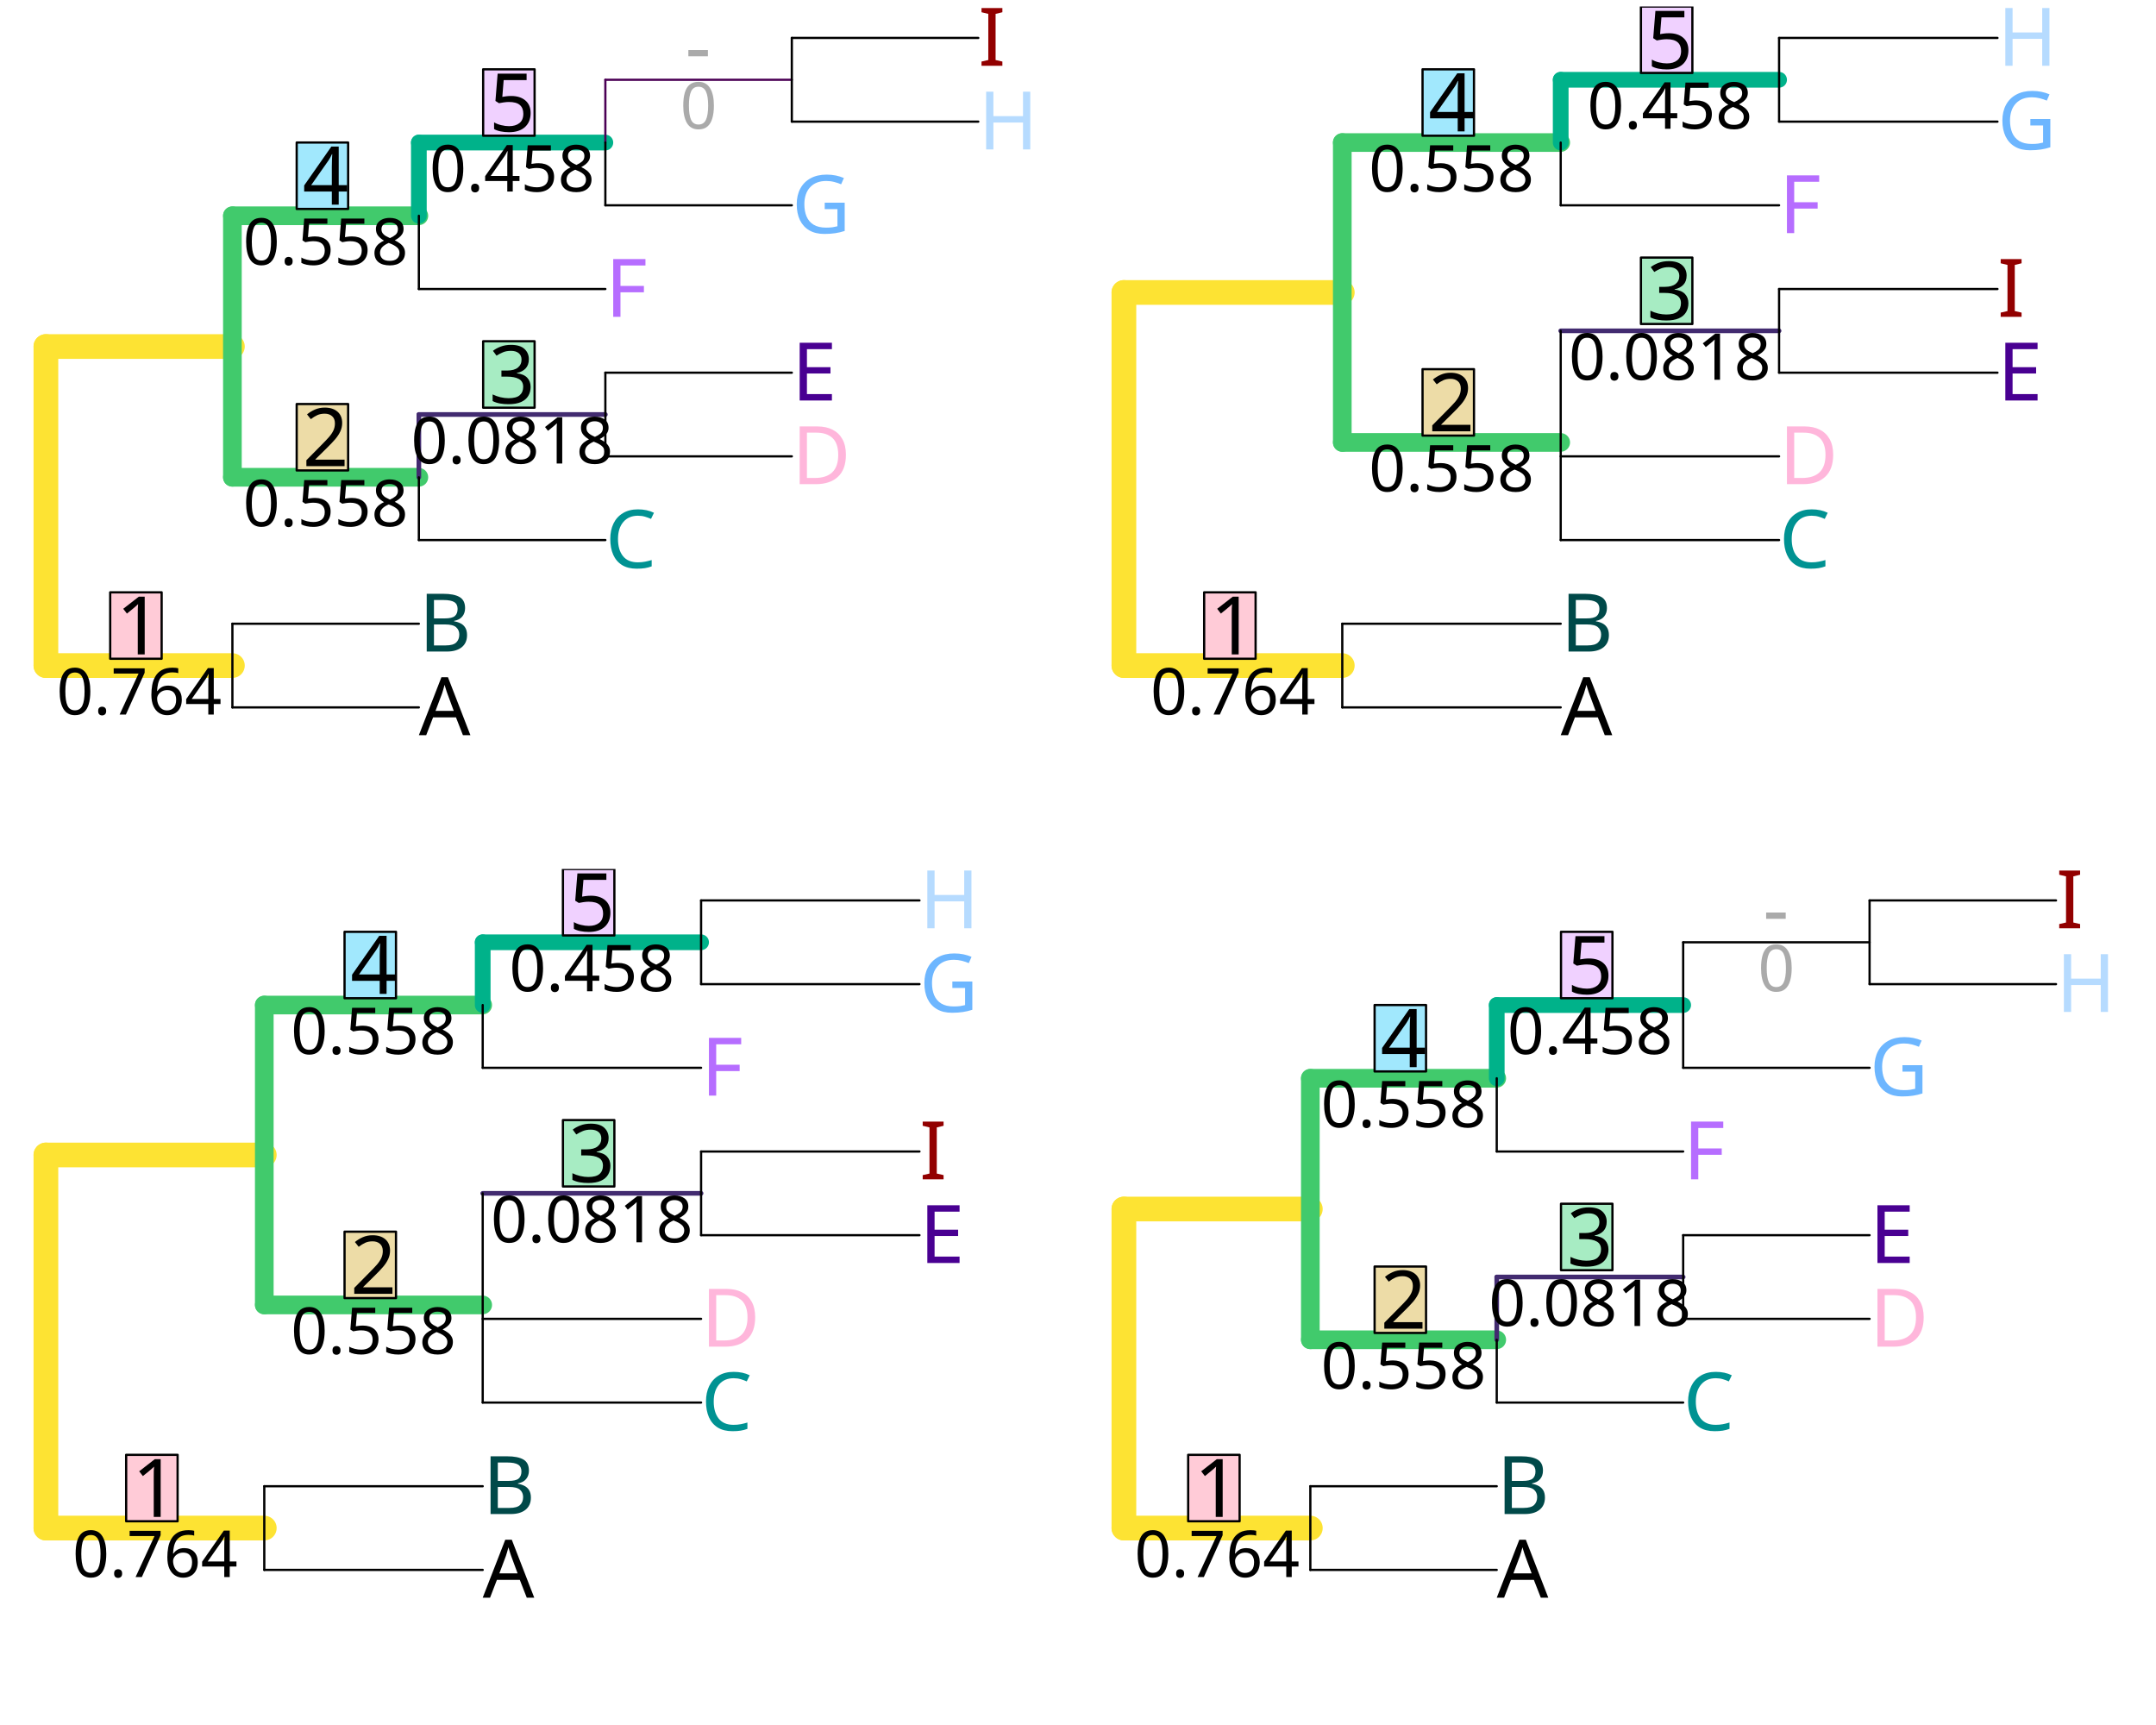
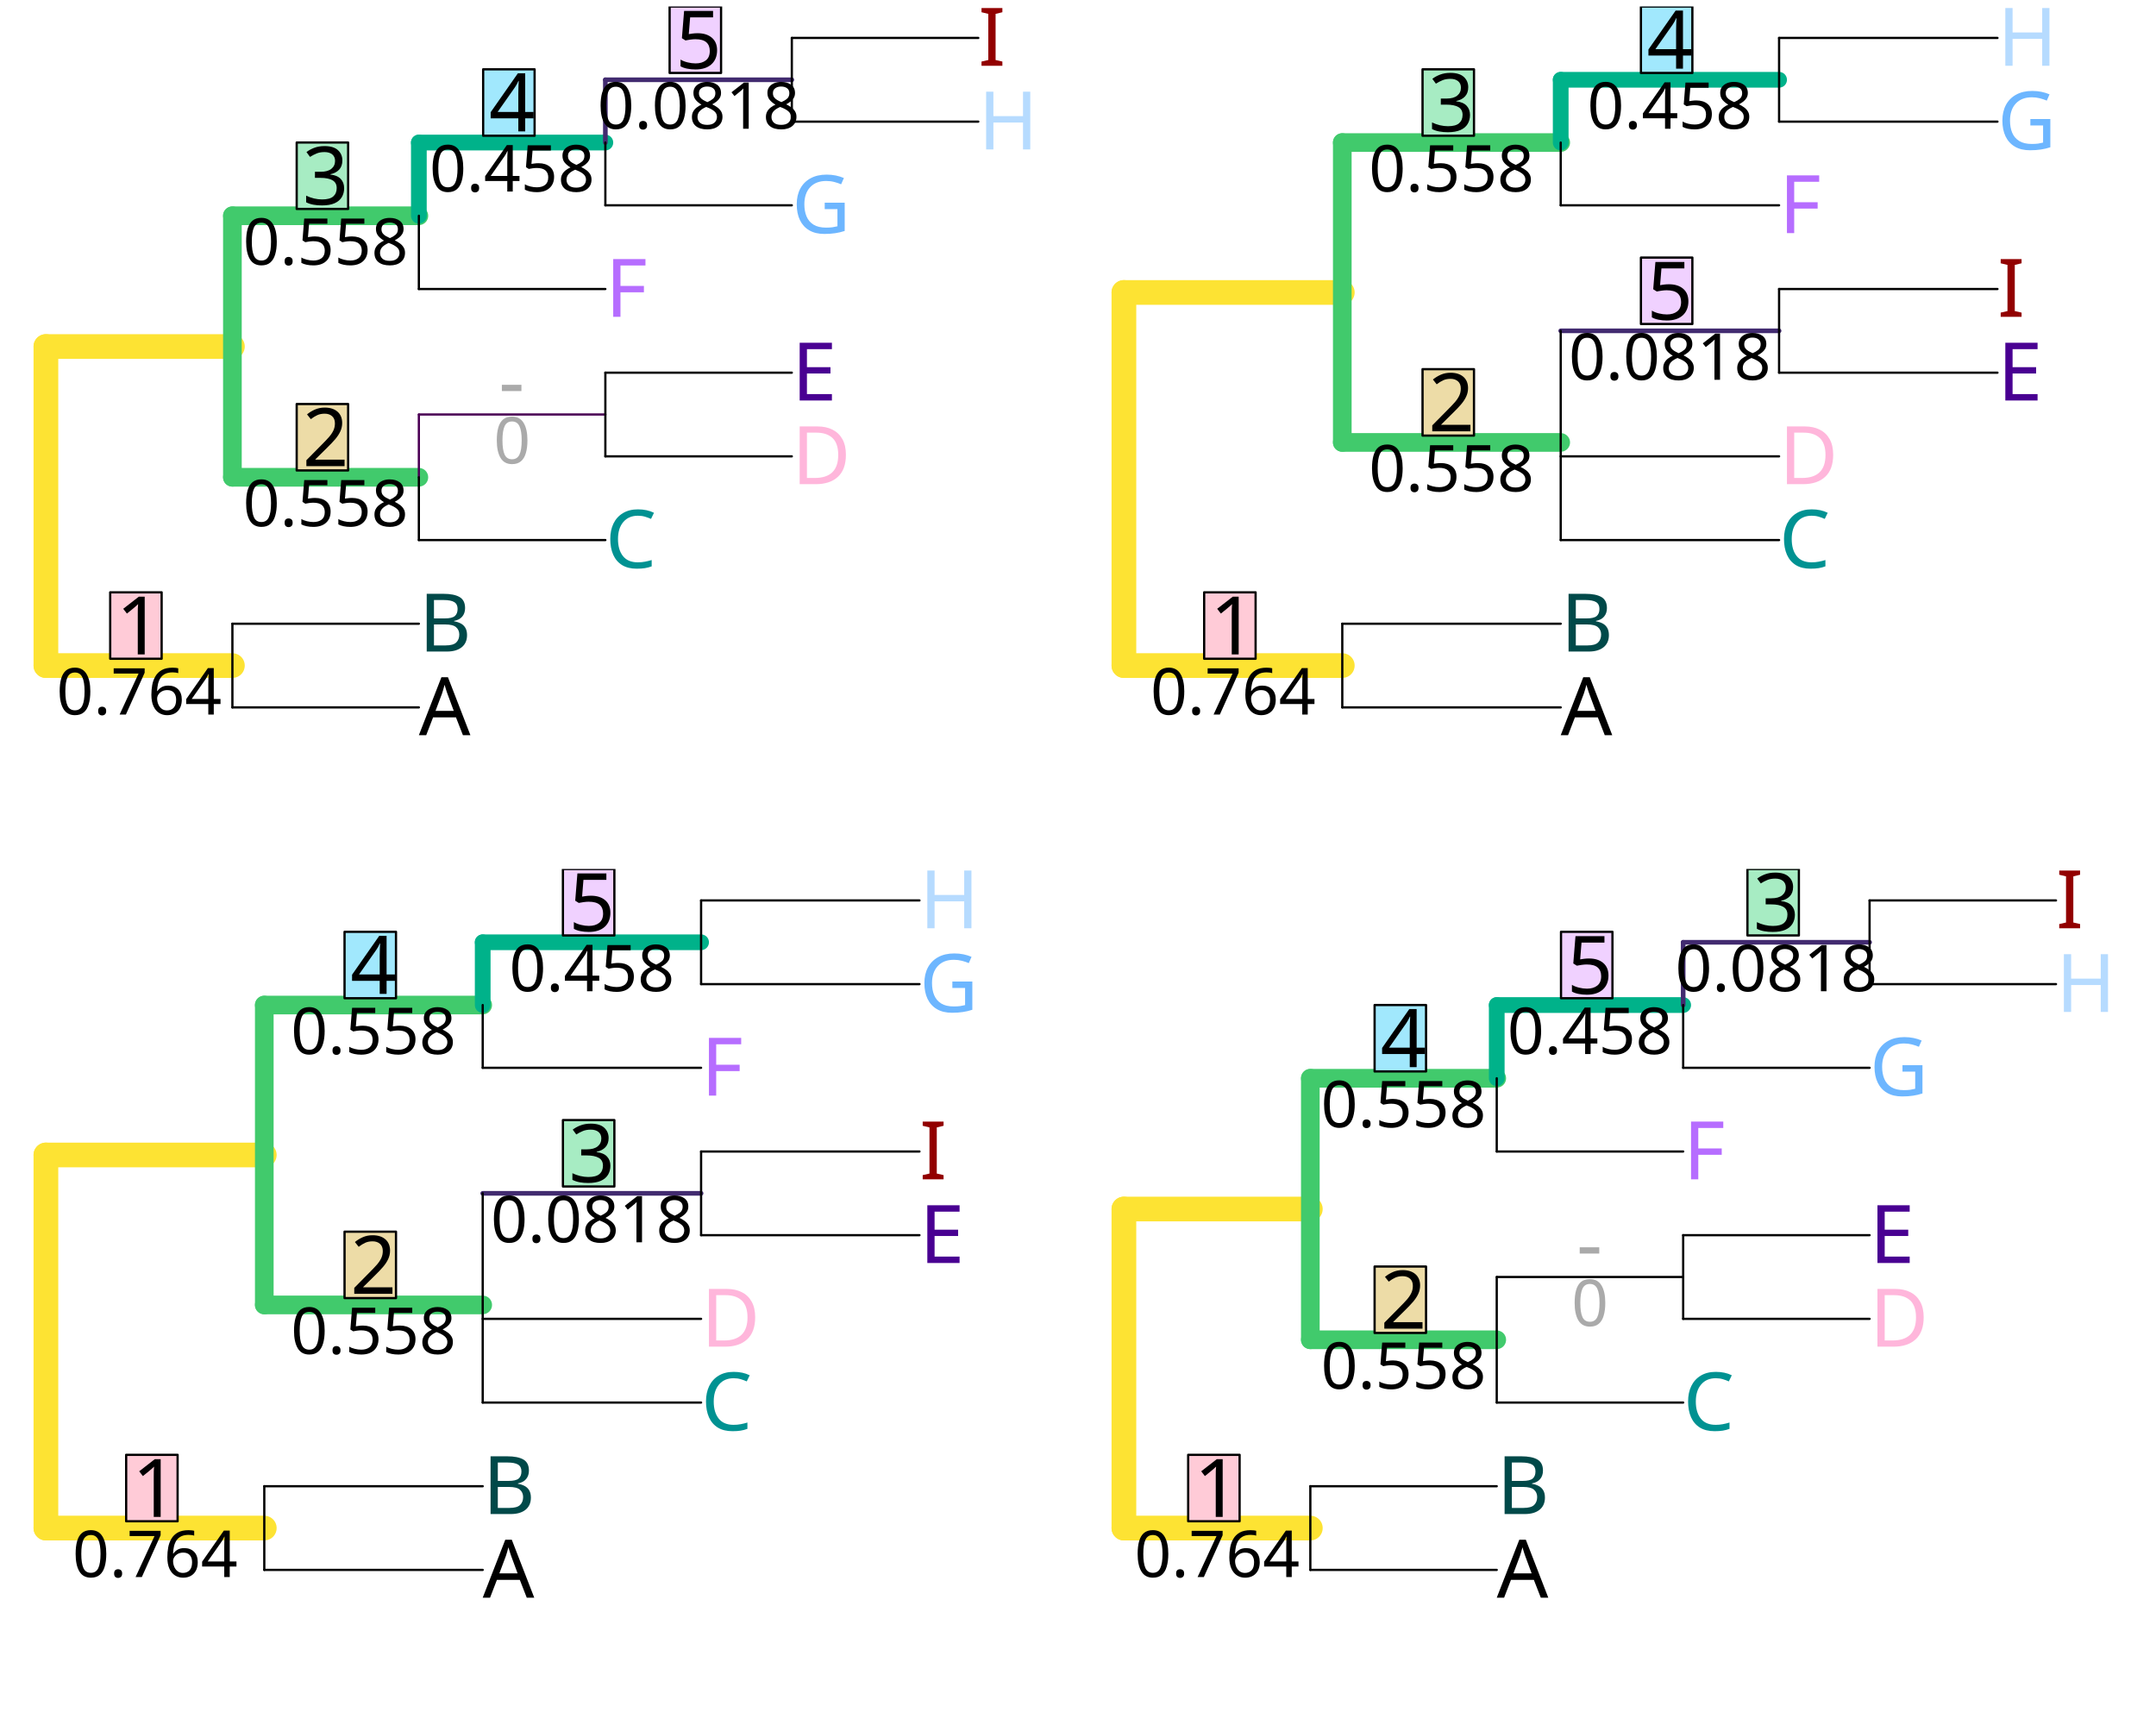
<svg xmlns="http://www.w3.org/2000/svg" class="svglite" data-engine-version="2.0" width="720.00pt" height="576.00pt" viewBox="0 0 720.00 576.00">
  <defs>
    <style type="text/css">
    .svglite line, .svglite polyline, .svglite polygon, .svglite path, .svglite rect, .svglite circle {
      fill: none;
      stroke: #000000;
      stroke-linecap: round;
      stroke-linejoin: round;
      stroke-miterlimit: 10.00;
    }
  </style>
  </defs>
  <rect width="100%" height="100%" style="stroke: none; fill: #FFFFFF;" />
  <defs>
    <clipPath id="cpMC4wMHw3MjAuMDB8MC4wMHw1NzYuMDA=">
      <rect x="0.00" y="0.00" width="720.00" height="576.00" />
    </clipPath>
  </defs>
  <g clip-path="url(#cpMC4wMHw3MjAuMDB8MC4wMHw1NzYuMDA=)">
</g>
  <defs>
    <clipPath id="cpMC4wMHwzNjAuMDB8MC4wMHwyODguMDA=">
      <rect x="0.00" y="0.00" width="360.00" height="288.00" />
    </clipPath>
  </defs>
  <g clip-path="url(#cpMC4wMHwzNjAuMDB8MC4wMHwyODguMDA=)">
</g>
  <defs>
    <clipPath id="cpMi4xNnwzNTcuODR8Mi4xNnwyODUuODQ=">
      <rect x="2.16" y="2.16" width="355.68" height="283.68" />
    </clipPath>
  </defs>
  <g clip-path="url(#cpMi4xNnwzNTcuODR8Mi4xNnwyODUuODQ=)">
    <line x1="15.33" y1="222.24" x2="77.61" y2="222.24" style="stroke-width: 8.25; stroke: #FDE333;" />
    <line x1="77.61" y1="236.21" x2="139.88" y2="236.21" style="stroke-width: 0.75;" />
    <line x1="77.61" y1="208.27" x2="139.88" y2="208.27" style="stroke-width: 0.75;" />
    <line x1="15.33" y1="115.71" x2="77.61" y2="115.71" style="stroke-width: 8.25; stroke: #FDE333;" />
    <line x1="77.61" y1="159.37" x2="139.88" y2="159.37" style="stroke-width: 6.23; stroke: #41CA6C;" />
    <line x1="139.88" y1="180.33" x2="202.16" y2="180.33" style="stroke-width: 0.75;" />
-     <line x1="139.88" y1="138.41" x2="202.16" y2="138.41" style="stroke-width: 1.55; stroke: #422B70;" />
+     <line x1="139.88" y1="138.41" x2="202.16" y2="138.41" style="stroke-width: 0.75; stroke: #4B0055;" />
    <line x1="202.16" y1="152.38" x2="264.43" y2="152.38" style="stroke-width: 0.75;" />
    <line x1="202.16" y1="124.44" x2="264.43" y2="124.44" style="stroke-width: 0.75;" />
    <line x1="77.61" y1="72.05" x2="139.88" y2="72.05" style="stroke-width: 6.23; stroke: #41CA6C;" />
    <line x1="139.88" y1="96.50" x2="202.16" y2="96.50" style="stroke-width: 0.75;" />
    <line x1="139.88" y1="47.60" x2="202.16" y2="47.60" style="stroke-width: 5.25; stroke: #00B28A;" />
    <line x1="202.16" y1="68.55" x2="264.43" y2="68.55" style="stroke-width: 0.75;" />
-     <line x1="202.16" y1="26.64" x2="264.43" y2="26.64" style="stroke-width: 0.75; stroke: #4B0055;" />
+     <line x1="202.16" y1="26.64" x2="264.43" y2="26.64" style="stroke-width: 1.55; stroke: #422B70;" />
    <line x1="264.43" y1="40.61" x2="326.70" y2="40.61" style="stroke-width: 0.75;" />
    <line x1="264.43" y1="12.67" x2="326.70" y2="12.67" style="stroke-width: 0.75;" />
    <line x1="15.33" y1="222.24" x2="15.33" y2="115.71" style="stroke-width: 8.25; stroke: #FDE333;" />
    <line x1="77.61" y1="236.21" x2="77.61" y2="208.27" style="stroke-width: 0.75;" />
    <line x1="77.61" y1="159.37" x2="77.61" y2="72.05" style="stroke-width: 6.23; stroke: #41CA6C;" />
-     <line x1="139.88" y1="159.37" x2="139.88" y2="138.41" style="stroke-width: 1.55; stroke: #422B70;" />
+     <line x1="139.88" y1="159.37" x2="139.88" y2="138.41" style="stroke-width: 0.75; stroke: #4B0055;" />
    <line x1="202.16" y1="152.38" x2="202.16" y2="124.44" style="stroke-width: 0.75;" />
    <line x1="139.88" y1="72.05" x2="139.88" y2="47.60" style="stroke-width: 5.25; stroke: #00B28A;" />
-     <line x1="202.16" y1="47.60" x2="202.16" y2="26.64" style="stroke-width: 0.75; stroke: #4B0055;" />
+     <line x1="202.16" y1="47.60" x2="202.16" y2="26.64" style="stroke-width: 1.55; stroke: #422B70;" />
    <line x1="264.43" y1="40.61" x2="264.43" y2="12.67" style="stroke-width: 0.75;" />
    <line x1="139.88" y1="180.33" x2="139.88" y2="159.37" style="stroke-width: 0.75;" />
    <line x1="139.88" y1="96.50" x2="139.88" y2="72.05" style="stroke-width: 0.75;" />
    <line x1="202.16" y1="68.55" x2="202.16" y2="47.60" style="stroke-width: 0.75;" />
    <text x="139.88" y="245.50" style="font-size: 27.00px; font-family: sans;" textLength="18.01px" lengthAdjust="spacingAndGlyphs">A</text>
    <text x="139.88" y="217.56" style="font-size: 27.00px; fill: #004949; font-family: sans;" textLength="18.01px" lengthAdjust="spacingAndGlyphs">B</text>
    <text x="202.16" y="189.63" style="font-size: 27.00px; fill: #009292; font-family: sans;" textLength="19.50px" lengthAdjust="spacingAndGlyphs">C</text>
    <text x="264.43" y="161.67" style="font-size: 27.00px; fill: #FFB6DB; font-family: sans;" textLength="19.50px" lengthAdjust="spacingAndGlyphs">D</text>
    <text x="264.43" y="133.73" style="font-size: 27.00px; fill: #490092; font-family: sans;" textLength="18.01px" lengthAdjust="spacingAndGlyphs">E</text>
    <text x="202.16" y="105.79" style="font-size: 27.00px; fill: #B66DFF; font-family: sans;" textLength="16.49px" lengthAdjust="spacingAndGlyphs">F</text>
    <text x="264.43" y="77.85" style="font-size: 27.00px; fill: #6DB6FF; font-family: sans;" textLength="21.01px" lengthAdjust="spacingAndGlyphs">G</text>
    <text x="326.70" y="49.90" style="font-size: 27.00px; fill: #B6DBFF; font-family: sans;" textLength="19.50px" lengthAdjust="spacingAndGlyphs">H</text>
    <text x="326.70" y="21.96" style="font-size: 27.00px; fill: #920000; font-family: sans;" textLength="7.50px" lengthAdjust="spacingAndGlyphs">I</text>
    <rect x="36.80" y="197.78" width="17.18" height="22.18" style="stroke-width: 0.75; fill: #FFCBD7;" />
    <rect x="99.08" y="134.91" width="17.18" height="22.18" style="stroke-width: 0.75; fill: #EDDCA7;" />
-     <rect x="161.35" y="113.95" width="17.18" height="22.18" style="stroke-width: 0.75; fill: #A7ECC3;" />
-     <rect x="99.08" y="47.59" width="17.18" height="22.18" style="stroke-width: 0.75; fill: #A1E8FD;" />
-     <rect x="161.35" y="23.14" width="17.18" height="22.18" style="stroke-width: 0.75; fill: #F0D1FF;" />
+     <rect x="99.08" y="47.59" width="17.18" height="22.18" style="stroke-width: 0.75; fill: #A7ECC3;" />
+     <rect x="161.35" y="23.14" width="17.18" height="22.18" style="stroke-width: 0.75; fill: #A1E8FD;" />
+     <rect x="223.62" y="2.18" width="17.18" height="22.18" style="stroke-width: 0.75; fill: #F0D1FF;" />
    <text x="46.47" y="218.52" text-anchor="middle" style="font-size: 27.00px; font-family: sans;" textLength="15.02px" lengthAdjust="spacingAndGlyphs">1</text>
    <text x="108.74" y="155.65" text-anchor="middle" style="font-size: 27.00px; font-family: sans;" textLength="15.02px" lengthAdjust="spacingAndGlyphs">2</text>
-     <text x="171.02" y="134.70" text-anchor="middle" style="font-size: 27.00px; font-family: sans;" textLength="15.02px" lengthAdjust="spacingAndGlyphs">3</text>
-     <text x="108.74" y="68.33" text-anchor="middle" style="font-size: 27.00px; font-family: sans;" textLength="15.02px" lengthAdjust="spacingAndGlyphs">4</text>
-     <text x="171.02" y="43.88" text-anchor="middle" style="font-size: 27.00px; font-family: sans;" textLength="15.02px" lengthAdjust="spacingAndGlyphs">5</text>
+     <text x="108.74" y="68.33" text-anchor="middle" style="font-size: 27.00px; font-family: sans;" textLength="15.02px" lengthAdjust="spacingAndGlyphs">3</text>
+     <text x="171.02" y="43.88" text-anchor="middle" style="font-size: 27.00px; font-family: sans;" textLength="15.02px" lengthAdjust="spacingAndGlyphs">4</text>
+     <text x="233.29" y="22.92" text-anchor="middle" style="font-size: 27.00px; font-family: sans;" textLength="15.02px" lengthAdjust="spacingAndGlyphs">5</text>
    <text x="46.47" y="238.59" text-anchor="middle" style="font-size: 21.60px; font-family: sans;" textLength="54.06px" lengthAdjust="spacingAndGlyphs">0.764</text>
    <text x="108.74" y="175.72" text-anchor="middle" style="font-size: 21.60px; font-family: sans;" textLength="54.06px" lengthAdjust="spacingAndGlyphs">0.558</text>
-     <text x="171.02" y="154.76" text-anchor="middle" style="font-size: 21.60px; font-family: sans;" textLength="66.07px" lengthAdjust="spacingAndGlyphs">0.0818</text>
    <text x="108.74" y="88.40" text-anchor="middle" style="font-size: 21.60px; font-family: sans;" textLength="54.06px" lengthAdjust="spacingAndGlyphs">0.558</text>
    <text x="171.02" y="63.95" text-anchor="middle" style="font-size: 21.60px; font-family: sans;" textLength="54.06px" lengthAdjust="spacingAndGlyphs">0.458</text>
-     <text x="228.80" y="24.99" style="font-size: 27.00px; fill: #AAAAAA; font-family: sans;" textLength="8.99px" lengthAdjust="spacingAndGlyphs">-</text>
-     <text x="233.29" y="42.99" text-anchor="middle" style="font-size: 21.60px; fill: #AAAAAA; font-family: sans;" textLength="12.01px" lengthAdjust="spacingAndGlyphs">0</text>
+     <text x="233.29" y="42.99" text-anchor="middle" style="font-size: 21.60px; font-family: sans;" textLength="66.07px" lengthAdjust="spacingAndGlyphs">0.0818</text>
+     <text x="166.52" y="136.77" style="font-size: 27.00px; fill: #AAAAAA; font-family: sans;" textLength="8.99px" lengthAdjust="spacingAndGlyphs">-</text>
+     <text x="171.02" y="154.76" text-anchor="middle" style="font-size: 21.60px; fill: #AAAAAA; font-family: sans;" textLength="12.01px" lengthAdjust="spacingAndGlyphs">0</text>
  </g>
  <defs>
    <clipPath id="cpMzYyLjE2fDcxNy44NHwyLjE2fDI4NS44NA==">
      <rect x="362.16" y="2.16" width="355.68" height="283.68" />
    </clipPath>
  </defs>
  <g clip-path="url(#cpMzYyLjE2fDcxNy44NHwyLjE2fDI4NS44NA==)">
</g>
  <defs>
    <clipPath id="cpMzYwLjAwfDcyMC4wMHwwLjAwfDI4OC4wMA==">
      <rect x="360.00" y="0.00" width="360.00" height="288.00" />
    </clipPath>
  </defs>
  <g clip-path="url(#cpMzYwLjAwfDcyMC4wMHwwLjAwfDI4OC4wMA==)">
</g>
  <g clip-path="url(#cpMzYyLjE2fDcxNy44NHwyLjE2fDI4NS44NA==)">
    <line x1="375.33" y1="222.24" x2="448.26" y2="222.24" style="stroke-width: 8.25; stroke: #FDE333;" />
    <line x1="448.26" y1="236.21" x2="521.20" y2="236.21" style="stroke-width: 0.75;" />
    <line x1="448.26" y1="208.27" x2="521.20" y2="208.27" style="stroke-width: 0.75;" />
    <line x1="375.33" y1="97.66" x2="448.26" y2="97.66" style="stroke-width: 8.25; stroke: #FDE333;" />
    <line x1="448.26" y1="147.73" x2="521.20" y2="147.73" style="stroke-width: 6.23; stroke: #41CA6C;" />
    <line x1="521.20" y1="180.33" x2="594.13" y2="180.33" style="stroke-width: 0.75;" />
    <line x1="521.20" y1="152.38" x2="594.13" y2="152.38" style="stroke-width: 0.75;" />
    <line x1="521.20" y1="110.47" x2="594.13" y2="110.47" style="stroke-width: 1.55; stroke: #422B70;" />
    <line x1="594.13" y1="124.44" x2="667.06" y2="124.44" style="stroke-width: 0.75;" />
    <line x1="594.13" y1="96.50" x2="667.06" y2="96.50" style="stroke-width: 0.75;" />
    <line x1="448.26" y1="47.60" x2="521.20" y2="47.60" style="stroke-width: 6.23; stroke: #41CA6C;" />
    <line x1="521.20" y1="68.55" x2="594.13" y2="68.55" style="stroke-width: 0.75;" />
    <line x1="521.20" y1="26.64" x2="594.13" y2="26.64" style="stroke-width: 5.25; stroke: #00B28A;" />
    <line x1="594.13" y1="40.61" x2="667.06" y2="40.61" style="stroke-width: 0.75;" />
    <line x1="594.13" y1="12.67" x2="667.06" y2="12.67" style="stroke-width: 0.75;" />
    <line x1="375.33" y1="222.24" x2="375.33" y2="97.66" style="stroke-width: 8.25; stroke: #FDE333;" />
    <line x1="448.26" y1="236.21" x2="448.26" y2="208.27" style="stroke-width: 0.75;" />
    <line x1="448.26" y1="147.73" x2="448.26" y2="47.60" style="stroke-width: 6.23; stroke: #41CA6C;" />
    <line x1="521.20" y1="180.33" x2="521.20" y2="110.47" style="stroke-width: 0.75;" />
    <line x1="594.13" y1="124.44" x2="594.13" y2="96.50" style="stroke-width: 0.75;" />
    <line x1="521.20" y1="47.60" x2="521.20" y2="26.64" style="stroke-width: 5.25; stroke: #00B28A;" />
    <line x1="594.13" y1="40.61" x2="594.13" y2="12.67" style="stroke-width: 0.75;" />
    <line x1="521.20" y1="68.55" x2="521.20" y2="47.60" style="stroke-width: 0.75;" />
    <text x="521.20" y="245.50" style="font-size: 27.00px; font-family: sans;" textLength="18.01px" lengthAdjust="spacingAndGlyphs">A</text>
    <text x="521.20" y="217.56" style="font-size: 27.00px; fill: #004949; font-family: sans;" textLength="18.01px" lengthAdjust="spacingAndGlyphs">B</text>
    <text x="594.13" y="189.63" style="font-size: 27.00px; fill: #009292; font-family: sans;" textLength="19.50px" lengthAdjust="spacingAndGlyphs">C</text>
    <text x="594.13" y="161.67" style="font-size: 27.00px; fill: #FFB6DB; font-family: sans;" textLength="19.50px" lengthAdjust="spacingAndGlyphs">D</text>
    <text x="667.06" y="133.73" style="font-size: 27.00px; fill: #490092; font-family: sans;" textLength="18.01px" lengthAdjust="spacingAndGlyphs">E</text>
    <text x="667.06" y="105.79" style="font-size: 27.00px; fill: #920000; font-family: sans;" textLength="7.50px" lengthAdjust="spacingAndGlyphs">I</text>
    <text x="594.13" y="77.84" style="font-size: 27.00px; fill: #B66DFF; font-family: sans;" textLength="16.49px" lengthAdjust="spacingAndGlyphs">F</text>
    <text x="667.06" y="49.91" style="font-size: 27.00px; fill: #6DB6FF; font-family: sans;" textLength="21.01px" lengthAdjust="spacingAndGlyphs">G</text>
    <text x="667.06" y="21.96" style="font-size: 27.00px; fill: #B6DBFF; font-family: sans;" textLength="19.50px" lengthAdjust="spacingAndGlyphs">H</text>
    <rect x="402.13" y="197.78" width="17.18" height="22.18" style="stroke-width: 0.75; fill: #FFCBD7;" />
    <rect x="475.06" y="123.27" width="17.18" height="22.18" style="stroke-width: 0.75; fill: #EDDCA7;" />
-     <rect x="547.99" y="86.01" width="17.18" height="22.18" style="stroke-width: 0.75; fill: #A7ECC3;" />
-     <rect x="475.06" y="23.14" width="17.18" height="22.18" style="stroke-width: 0.75; fill: #A1E8FD;" />
-     <rect x="547.99" y="2.18" width="17.18" height="22.18" style="stroke-width: 0.75; fill: #F0D1FF;" />
+     <rect x="475.06" y="23.14" width="17.18" height="22.18" style="stroke-width: 0.75; fill: #A7ECC3;" />
+     <rect x="547.99" y="2.18" width="17.18" height="22.18" style="stroke-width: 0.75; fill: #A1E8FD;" />
+     <rect x="547.99" y="86.01" width="17.18" height="22.18" style="stroke-width: 0.75; fill: #F0D1FF;" />
    <text x="411.80" y="218.52" text-anchor="middle" style="font-size: 27.00px; font-family: sans;" textLength="15.02px" lengthAdjust="spacingAndGlyphs">1</text>
    <text x="484.73" y="144.01" text-anchor="middle" style="font-size: 27.00px; font-family: sans;" textLength="15.02px" lengthAdjust="spacingAndGlyphs">2</text>
-     <text x="557.66" y="106.75" text-anchor="middle" style="font-size: 27.00px; font-family: sans;" textLength="15.02px" lengthAdjust="spacingAndGlyphs">3</text>
-     <text x="484.73" y="43.88" text-anchor="middle" style="font-size: 27.00px; font-family: sans;" textLength="15.02px" lengthAdjust="spacingAndGlyphs">4</text>
-     <text x="557.66" y="22.92" text-anchor="middle" style="font-size: 27.00px; font-family: sans;" textLength="15.02px" lengthAdjust="spacingAndGlyphs">5</text>
+     <text x="484.73" y="43.88" text-anchor="middle" style="font-size: 27.00px; font-family: sans;" textLength="15.02px" lengthAdjust="spacingAndGlyphs">3</text>
+     <text x="557.66" y="22.92" text-anchor="middle" style="font-size: 27.00px; font-family: sans;" textLength="15.02px" lengthAdjust="spacingAndGlyphs">4</text>
+     <text x="557.66" y="106.75" text-anchor="middle" style="font-size: 27.00px; font-family: sans;" textLength="15.02px" lengthAdjust="spacingAndGlyphs">5</text>
    <text x="411.80" y="238.59" text-anchor="middle" style="font-size: 21.60px; font-family: sans;" textLength="54.06px" lengthAdjust="spacingAndGlyphs">0.764</text>
    <text x="484.73" y="164.08" text-anchor="middle" style="font-size: 21.60px; font-family: sans;" textLength="54.06px" lengthAdjust="spacingAndGlyphs">0.558</text>
-     <text x="557.66" y="126.82" text-anchor="middle" style="font-size: 21.60px; font-family: sans;" textLength="66.07px" lengthAdjust="spacingAndGlyphs">0.0818</text>
    <text x="484.73" y="63.95" text-anchor="middle" style="font-size: 21.60px; font-family: sans;" textLength="54.06px" lengthAdjust="spacingAndGlyphs">0.558</text>
    <text x="557.66" y="42.99" text-anchor="middle" style="font-size: 21.60px; font-family: sans;" textLength="54.06px" lengthAdjust="spacingAndGlyphs">0.458</text>
+     <text x="557.66" y="126.82" text-anchor="middle" style="font-size: 21.60px; font-family: sans;" textLength="66.07px" lengthAdjust="spacingAndGlyphs">0.0818</text>
  </g>
  <defs>
    <clipPath id="cpMi4xNnwzNTcuODR8MjkwLjE2fDU3My44NA==">
      <rect x="2.16" y="290.16" width="355.68" height="283.68" />
    </clipPath>
  </defs>
  <g clip-path="url(#cpMi4xNnwzNTcuODR8MjkwLjE2fDU3My44NA==)">
</g>
  <defs>
    <clipPath id="cpMC4wMHwzNjAuMDB8Mjg4LjAwfDU3Ni4wMA==">
      <rect x="0.00" y="288.00" width="360.00" height="288.00" />
    </clipPath>
  </defs>
  <g clip-path="url(#cpMC4wMHwzNjAuMDB8Mjg4LjAwfDU3Ni4wMA==)">
</g>
  <g clip-path="url(#cpMi4xNnwzNTcuODR8MjkwLjE2fDU3My44NA==)">
    <line x1="15.33" y1="510.24" x2="88.26" y2="510.24" style="stroke-width: 8.25; stroke: #FDE333;" />
    <line x1="88.26" y1="524.21" x2="161.20" y2="524.21" style="stroke-width: 0.75;" />
    <line x1="88.26" y1="496.27" x2="161.20" y2="496.27" style="stroke-width: 0.75;" />
    <line x1="15.33" y1="385.66" x2="88.26" y2="385.66" style="stroke-width: 8.25; stroke: #FDE333;" />
    <line x1="88.26" y1="435.73" x2="161.20" y2="435.73" style="stroke-width: 6.23; stroke: #41CA6C;" />
    <line x1="161.20" y1="468.33" x2="234.13" y2="468.33" style="stroke-width: 0.75;" />
    <line x1="161.20" y1="440.38" x2="234.13" y2="440.38" style="stroke-width: 0.75;" />
    <line x1="161.20" y1="398.47" x2="234.13" y2="398.47" style="stroke-width: 1.55; stroke: #422B70;" />
    <line x1="234.13" y1="412.44" x2="307.06" y2="412.44" style="stroke-width: 0.75;" />
    <line x1="234.13" y1="384.50" x2="307.06" y2="384.50" style="stroke-width: 0.75;" />
    <line x1="88.26" y1="335.60" x2="161.20" y2="335.60" style="stroke-width: 6.23; stroke: #41CA6C;" />
    <line x1="161.20" y1="356.55" x2="234.13" y2="356.55" style="stroke-width: 0.75;" />
    <line x1="161.20" y1="314.64" x2="234.13" y2="314.64" style="stroke-width: 5.25; stroke: #00B28A;" />
    <line x1="234.13" y1="328.61" x2="307.06" y2="328.61" style="stroke-width: 0.75;" />
    <line x1="234.13" y1="300.67" x2="307.06" y2="300.67" style="stroke-width: 0.75;" />
    <line x1="15.33" y1="510.24" x2="15.33" y2="385.66" style="stroke-width: 8.25; stroke: #FDE333;" />
    <line x1="88.26" y1="524.21" x2="88.26" y2="496.27" style="stroke-width: 0.75;" />
    <line x1="88.26" y1="435.73" x2="88.26" y2="335.60" style="stroke-width: 6.23; stroke: #41CA6C;" />
    <line x1="161.20" y1="468.33" x2="161.20" y2="398.47" style="stroke-width: 0.75;" />
    <line x1="234.13" y1="412.44" x2="234.13" y2="384.50" style="stroke-width: 0.75;" />
    <line x1="161.20" y1="335.60" x2="161.20" y2="314.64" style="stroke-width: 5.25; stroke: #00B28A;" />
    <line x1="234.13" y1="328.61" x2="234.13" y2="300.67" style="stroke-width: 0.75;" />
    <line x1="161.20" y1="356.55" x2="161.20" y2="335.60" style="stroke-width: 0.75;" />
    <text x="161.20" y="533.50" style="font-size: 27.00px; font-family: sans;" textLength="18.01px" lengthAdjust="spacingAndGlyphs">A</text>
    <text x="161.20" y="505.56" style="font-size: 27.00px; fill: #004949; font-family: sans;" textLength="18.01px" lengthAdjust="spacingAndGlyphs">B</text>
    <text x="234.13" y="477.63" style="font-size: 27.00px; fill: #009292; font-family: sans;" textLength="19.50px" lengthAdjust="spacingAndGlyphs">C</text>
    <text x="234.13" y="449.67" style="font-size: 27.00px; fill: #FFB6DB; font-family: sans;" textLength="19.50px" lengthAdjust="spacingAndGlyphs">D</text>
    <text x="307.06" y="421.73" style="font-size: 27.00px; fill: #490092; font-family: sans;" textLength="18.01px" lengthAdjust="spacingAndGlyphs">E</text>
    <text x="307.06" y="393.79" style="font-size: 27.00px; fill: #920000; font-family: sans;" textLength="7.50px" lengthAdjust="spacingAndGlyphs">I</text>
    <text x="234.13" y="365.84" style="font-size: 27.00px; fill: #B66DFF; font-family: sans;" textLength="16.49px" lengthAdjust="spacingAndGlyphs">F</text>
    <text x="307.06" y="337.91" style="font-size: 27.00px; fill: #6DB6FF; font-family: sans;" textLength="21.01px" lengthAdjust="spacingAndGlyphs">G</text>
    <text x="307.06" y="309.96" style="font-size: 27.00px; fill: #B6DBFF; font-family: sans;" textLength="19.50px" lengthAdjust="spacingAndGlyphs">H</text>
    <rect x="42.13" y="485.78" width="17.18" height="22.18" style="stroke-width: 0.75; fill: #FFCBD7;" />
    <rect x="115.06" y="411.27" width="17.18" height="22.18" style="stroke-width: 0.75; fill: #EDDCA7;" />
    <rect x="187.99" y="374.01" width="17.18" height="22.18" style="stroke-width: 0.75; fill: #A7ECC3;" />
    <rect x="115.06" y="311.14" width="17.18" height="22.18" style="stroke-width: 0.75; fill: #A1E8FD;" />
    <rect x="187.99" y="290.18" width="17.18" height="22.18" style="stroke-width: 0.75; fill: #F0D1FF;" />
    <text x="51.80" y="506.52" text-anchor="middle" style="font-size: 27.00px; font-family: sans;" textLength="15.02px" lengthAdjust="spacingAndGlyphs">1</text>
    <text x="124.73" y="432.01" text-anchor="middle" style="font-size: 27.00px; font-family: sans;" textLength="15.02px" lengthAdjust="spacingAndGlyphs">2</text>
    <text x="197.66" y="394.75" text-anchor="middle" style="font-size: 27.00px; font-family: sans;" textLength="15.02px" lengthAdjust="spacingAndGlyphs">3</text>
    <text x="124.73" y="331.88" text-anchor="middle" style="font-size: 27.00px; font-family: sans;" textLength="15.02px" lengthAdjust="spacingAndGlyphs">4</text>
    <text x="197.66" y="310.92" text-anchor="middle" style="font-size: 27.00px; font-family: sans;" textLength="15.02px" lengthAdjust="spacingAndGlyphs">5</text>
    <text x="51.80" y="526.59" text-anchor="middle" style="font-size: 21.60px; font-family: sans;" textLength="54.06px" lengthAdjust="spacingAndGlyphs">0.764</text>
    <text x="124.73" y="452.08" text-anchor="middle" style="font-size: 21.60px; font-family: sans;" textLength="54.06px" lengthAdjust="spacingAndGlyphs">0.558</text>
    <text x="197.66" y="414.82" text-anchor="middle" style="font-size: 21.60px; font-family: sans;" textLength="66.07px" lengthAdjust="spacingAndGlyphs">0.0818</text>
    <text x="124.73" y="351.95" text-anchor="middle" style="font-size: 21.60px; font-family: sans;" textLength="54.06px" lengthAdjust="spacingAndGlyphs">0.558</text>
    <text x="197.66" y="330.99" text-anchor="middle" style="font-size: 21.60px; font-family: sans;" textLength="54.06px" lengthAdjust="spacingAndGlyphs">0.458</text>
  </g>
  <defs>
    <clipPath id="cpMzYyLjE2fDcxNy44NHwyOTAuMTZ8NTczLjg0">
      <rect x="362.16" y="290.16" width="355.68" height="283.68" />
    </clipPath>
  </defs>
  <g clip-path="url(#cpMzYyLjE2fDcxNy44NHwyOTAuMTZ8NTczLjg0)">
</g>
  <defs>
    <clipPath id="cpMzYwLjAwfDcyMC4wMHwyODguMDB8NTc2LjAw">
      <rect x="360.00" y="288.00" width="360.00" height="288.00" />
    </clipPath>
  </defs>
  <g clip-path="url(#cpMzYwLjAwfDcyMC4wMHwyODguMDB8NTc2LjAw)">
</g>
  <g clip-path="url(#cpMzYyLjE2fDcxNy44NHwyOTAuMTZ8NTczLjg0)">
    <line x1="375.33" y1="510.24" x2="437.59" y2="510.24" style="stroke-width: 8.25; stroke: #FDE333;" />
    <line x1="437.59" y1="524.21" x2="499.84" y2="524.21" style="stroke-width: 0.75;" />
    <line x1="437.59" y1="496.27" x2="499.84" y2="496.27" style="stroke-width: 0.75;" />
    <line x1="375.33" y1="403.71" x2="437.59" y2="403.71" style="stroke-width: 8.25; stroke: #FDE333;" />
    <line x1="437.59" y1="447.37" x2="499.84" y2="447.37" style="stroke-width: 6.23; stroke: #41CA6C;" />
    <line x1="499.84" y1="468.33" x2="562.10" y2="468.33" style="stroke-width: 0.75;" />
-     <line x1="499.84" y1="426.41" x2="562.10" y2="426.41" style="stroke-width: 1.55; stroke: #422B70;" />
+     <line x1="499.84" y1="426.41" x2="562.10" y2="426.41" style="stroke-width: 0.75;" />
    <line x1="562.10" y1="440.38" x2="624.35" y2="440.38" style="stroke-width: 0.75;" />
    <line x1="562.10" y1="412.44" x2="624.35" y2="412.44" style="stroke-width: 0.75;" />
    <line x1="437.59" y1="360.05" x2="499.84" y2="360.05" style="stroke-width: 6.23; stroke: #41CA6C;" />
    <line x1="499.84" y1="384.50" x2="562.10" y2="384.50" style="stroke-width: 0.75;" />
    <line x1="499.84" y1="335.60" x2="562.10" y2="335.60" style="stroke-width: 5.25; stroke: #00B28A;" />
    <line x1="562.10" y1="356.55" x2="624.35" y2="356.55" style="stroke-width: 0.75;" />
-     <line x1="562.10" y1="314.64" x2="624.35" y2="314.64" style="stroke-width: 0.75;" />
+     <line x1="562.10" y1="314.64" x2="624.35" y2="314.64" style="stroke-width: 1.55; stroke: #422B70;" />
    <line x1="624.35" y1="328.61" x2="686.61" y2="328.61" style="stroke-width: 0.75;" />
    <line x1="624.35" y1="300.67" x2="686.61" y2="300.67" style="stroke-width: 0.75;" />
    <line x1="375.33" y1="510.24" x2="375.33" y2="403.71" style="stroke-width: 8.25; stroke: #FDE333;" />
    <line x1="437.59" y1="524.21" x2="437.59" y2="496.27" style="stroke-width: 0.75;" />
    <line x1="437.59" y1="447.37" x2="437.59" y2="360.05" style="stroke-width: 6.23; stroke: #41CA6C;" />
-     <line x1="499.84" y1="447.37" x2="499.84" y2="426.41" style="stroke-width: 1.55; stroke: #422B70;" />
+     <line x1="499.84" y1="468.33" x2="499.84" y2="426.41" style="stroke-width: 0.75;" />
    <line x1="562.10" y1="440.38" x2="562.10" y2="412.44" style="stroke-width: 0.75;" />
    <line x1="499.84" y1="360.05" x2="499.84" y2="335.60" style="stroke-width: 5.25; stroke: #00B28A;" />
-     <line x1="562.10" y1="356.55" x2="562.10" y2="314.64" style="stroke-width: 0.75;" />
+     <line x1="562.10" y1="335.60" x2="562.10" y2="314.64" style="stroke-width: 1.55; stroke: #422B70;" />
    <line x1="624.35" y1="328.61" x2="624.35" y2="300.67" style="stroke-width: 0.75;" />
-     <line x1="499.84" y1="468.33" x2="499.84" y2="447.37" style="stroke-width: 0.75;" />
    <line x1="499.84" y1="384.50" x2="499.84" y2="360.05" style="stroke-width: 0.75;" />
+     <line x1="562.10" y1="356.55" x2="562.10" y2="335.60" style="stroke-width: 0.75;" />
    <text x="499.84" y="533.50" style="font-size: 27.00px; font-family: sans;" textLength="18.01px" lengthAdjust="spacingAndGlyphs">A</text>
    <text x="499.84" y="505.56" style="font-size: 27.00px; fill: #004949; font-family: sans;" textLength="18.01px" lengthAdjust="spacingAndGlyphs">B</text>
    <text x="562.10" y="477.63" style="font-size: 27.00px; fill: #009292; font-family: sans;" textLength="19.50px" lengthAdjust="spacingAndGlyphs">C</text>
    <text x="624.35" y="449.67" style="font-size: 27.00px; fill: #FFB6DB; font-family: sans;" textLength="19.50px" lengthAdjust="spacingAndGlyphs">D</text>
    <text x="624.35" y="421.73" style="font-size: 27.00px; fill: #490092; font-family: sans;" textLength="18.01px" lengthAdjust="spacingAndGlyphs">E</text>
    <text x="562.10" y="393.79" style="font-size: 27.00px; fill: #B66DFF; font-family: sans;" textLength="16.49px" lengthAdjust="spacingAndGlyphs">F</text>
    <text x="624.35" y="365.85" style="font-size: 27.00px; fill: #6DB6FF; font-family: sans;" textLength="21.01px" lengthAdjust="spacingAndGlyphs">G</text>
    <text x="686.61" y="337.90" style="font-size: 27.00px; fill: #B6DBFF; font-family: sans;" textLength="19.50px" lengthAdjust="spacingAndGlyphs">H</text>
    <text x="686.61" y="309.96" style="font-size: 27.00px; fill: #920000; font-family: sans;" textLength="7.50px" lengthAdjust="spacingAndGlyphs">I</text>
    <rect x="396.79" y="485.78" width="17.18" height="22.18" style="stroke-width: 0.75; fill: #FFCBD7;" />
    <rect x="459.05" y="422.91" width="17.18" height="22.18" style="stroke-width: 0.75; fill: #EDDCA7;" />
-     <rect x="521.30" y="401.95" width="17.18" height="22.18" style="stroke-width: 0.75; fill: #A7ECC3;" />
+     <rect x="583.56" y="290.18" width="17.18" height="22.18" style="stroke-width: 0.75; fill: #A7ECC3;" />
    <rect x="459.05" y="335.59" width="17.18" height="22.18" style="stroke-width: 0.75; fill: #A1E8FD;" />
    <rect x="521.30" y="311.14" width="17.18" height="22.18" style="stroke-width: 0.75; fill: #F0D1FF;" />
    <text x="406.46" y="506.52" text-anchor="middle" style="font-size: 27.00px; font-family: sans;" textLength="15.02px" lengthAdjust="spacingAndGlyphs">1</text>
    <text x="468.72" y="443.65" text-anchor="middle" style="font-size: 27.00px; font-family: sans;" textLength="15.02px" lengthAdjust="spacingAndGlyphs">2</text>
-     <text x="530.97" y="422.70" text-anchor="middle" style="font-size: 27.00px; font-family: sans;" textLength="15.02px" lengthAdjust="spacingAndGlyphs">3</text>
+     <text x="593.22" y="310.92" text-anchor="middle" style="font-size: 27.00px; font-family: sans;" textLength="15.02px" lengthAdjust="spacingAndGlyphs">3</text>
    <text x="468.72" y="356.33" text-anchor="middle" style="font-size: 27.00px; font-family: sans;" textLength="15.02px" lengthAdjust="spacingAndGlyphs">4</text>
    <text x="530.97" y="331.88" text-anchor="middle" style="font-size: 27.00px; font-family: sans;" textLength="15.02px" lengthAdjust="spacingAndGlyphs">5</text>
    <text x="406.46" y="526.59" text-anchor="middle" style="font-size: 21.60px; font-family: sans;" textLength="54.06px" lengthAdjust="spacingAndGlyphs">0.764</text>
    <text x="468.72" y="463.72" text-anchor="middle" style="font-size: 21.60px; font-family: sans;" textLength="54.06px" lengthAdjust="spacingAndGlyphs">0.558</text>
-     <text x="530.97" y="442.76" text-anchor="middle" style="font-size: 21.60px; font-family: sans;" textLength="66.07px" lengthAdjust="spacingAndGlyphs">0.0818</text>
+     <text x="593.22" y="330.99" text-anchor="middle" style="font-size: 21.60px; font-family: sans;" textLength="66.07px" lengthAdjust="spacingAndGlyphs">0.0818</text>
    <text x="468.72" y="376.40" text-anchor="middle" style="font-size: 21.60px; font-family: sans;" textLength="54.06px" lengthAdjust="spacingAndGlyphs">0.558</text>
    <text x="530.97" y="351.95" text-anchor="middle" style="font-size: 21.60px; font-family: sans;" textLength="54.06px" lengthAdjust="spacingAndGlyphs">0.458</text>
-     <text x="588.73" y="312.99" style="font-size: 27.00px; fill: #AAAAAA; font-family: sans;" textLength="8.99px" lengthAdjust="spacingAndGlyphs">-</text>
-     <text x="593.22" y="330.99" text-anchor="middle" style="font-size: 21.60px; fill: #AAAAAA; font-family: sans;" textLength="12.01px" lengthAdjust="spacingAndGlyphs">0</text>
+     <text x="526.47" y="424.77" style="font-size: 27.00px; fill: #AAAAAA; font-family: sans;" textLength="8.99px" lengthAdjust="spacingAndGlyphs">-</text>
+     <text x="530.97" y="442.76" text-anchor="middle" style="font-size: 21.60px; fill: #AAAAAA; font-family: sans;" textLength="12.01px" lengthAdjust="spacingAndGlyphs">0</text>
  </g>
</svg>
